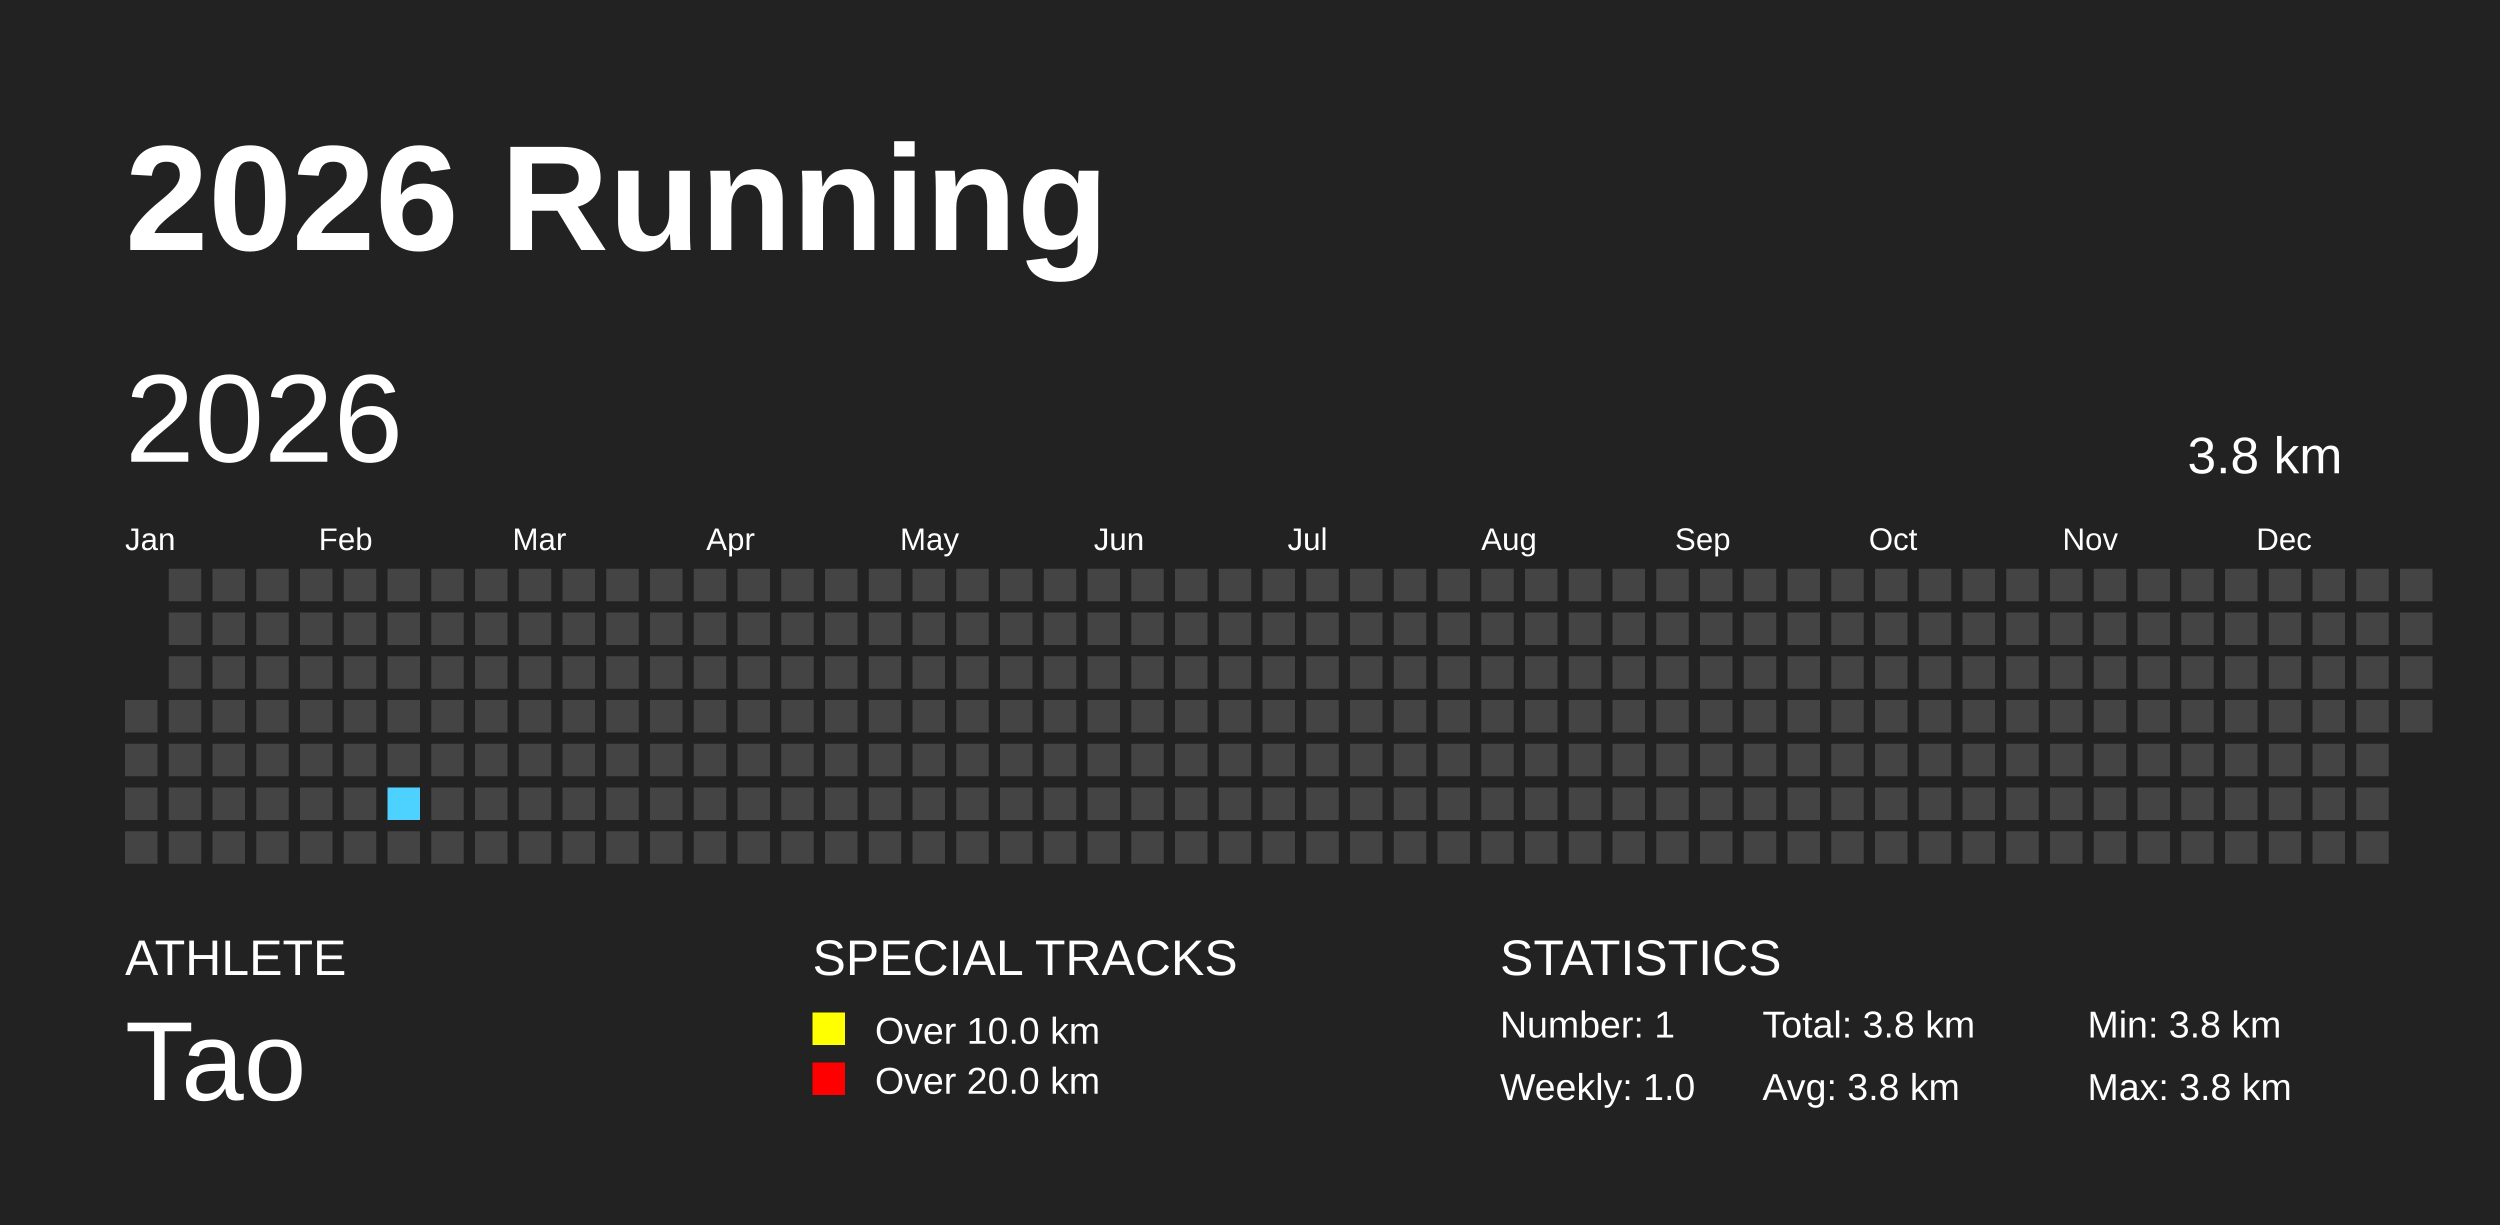
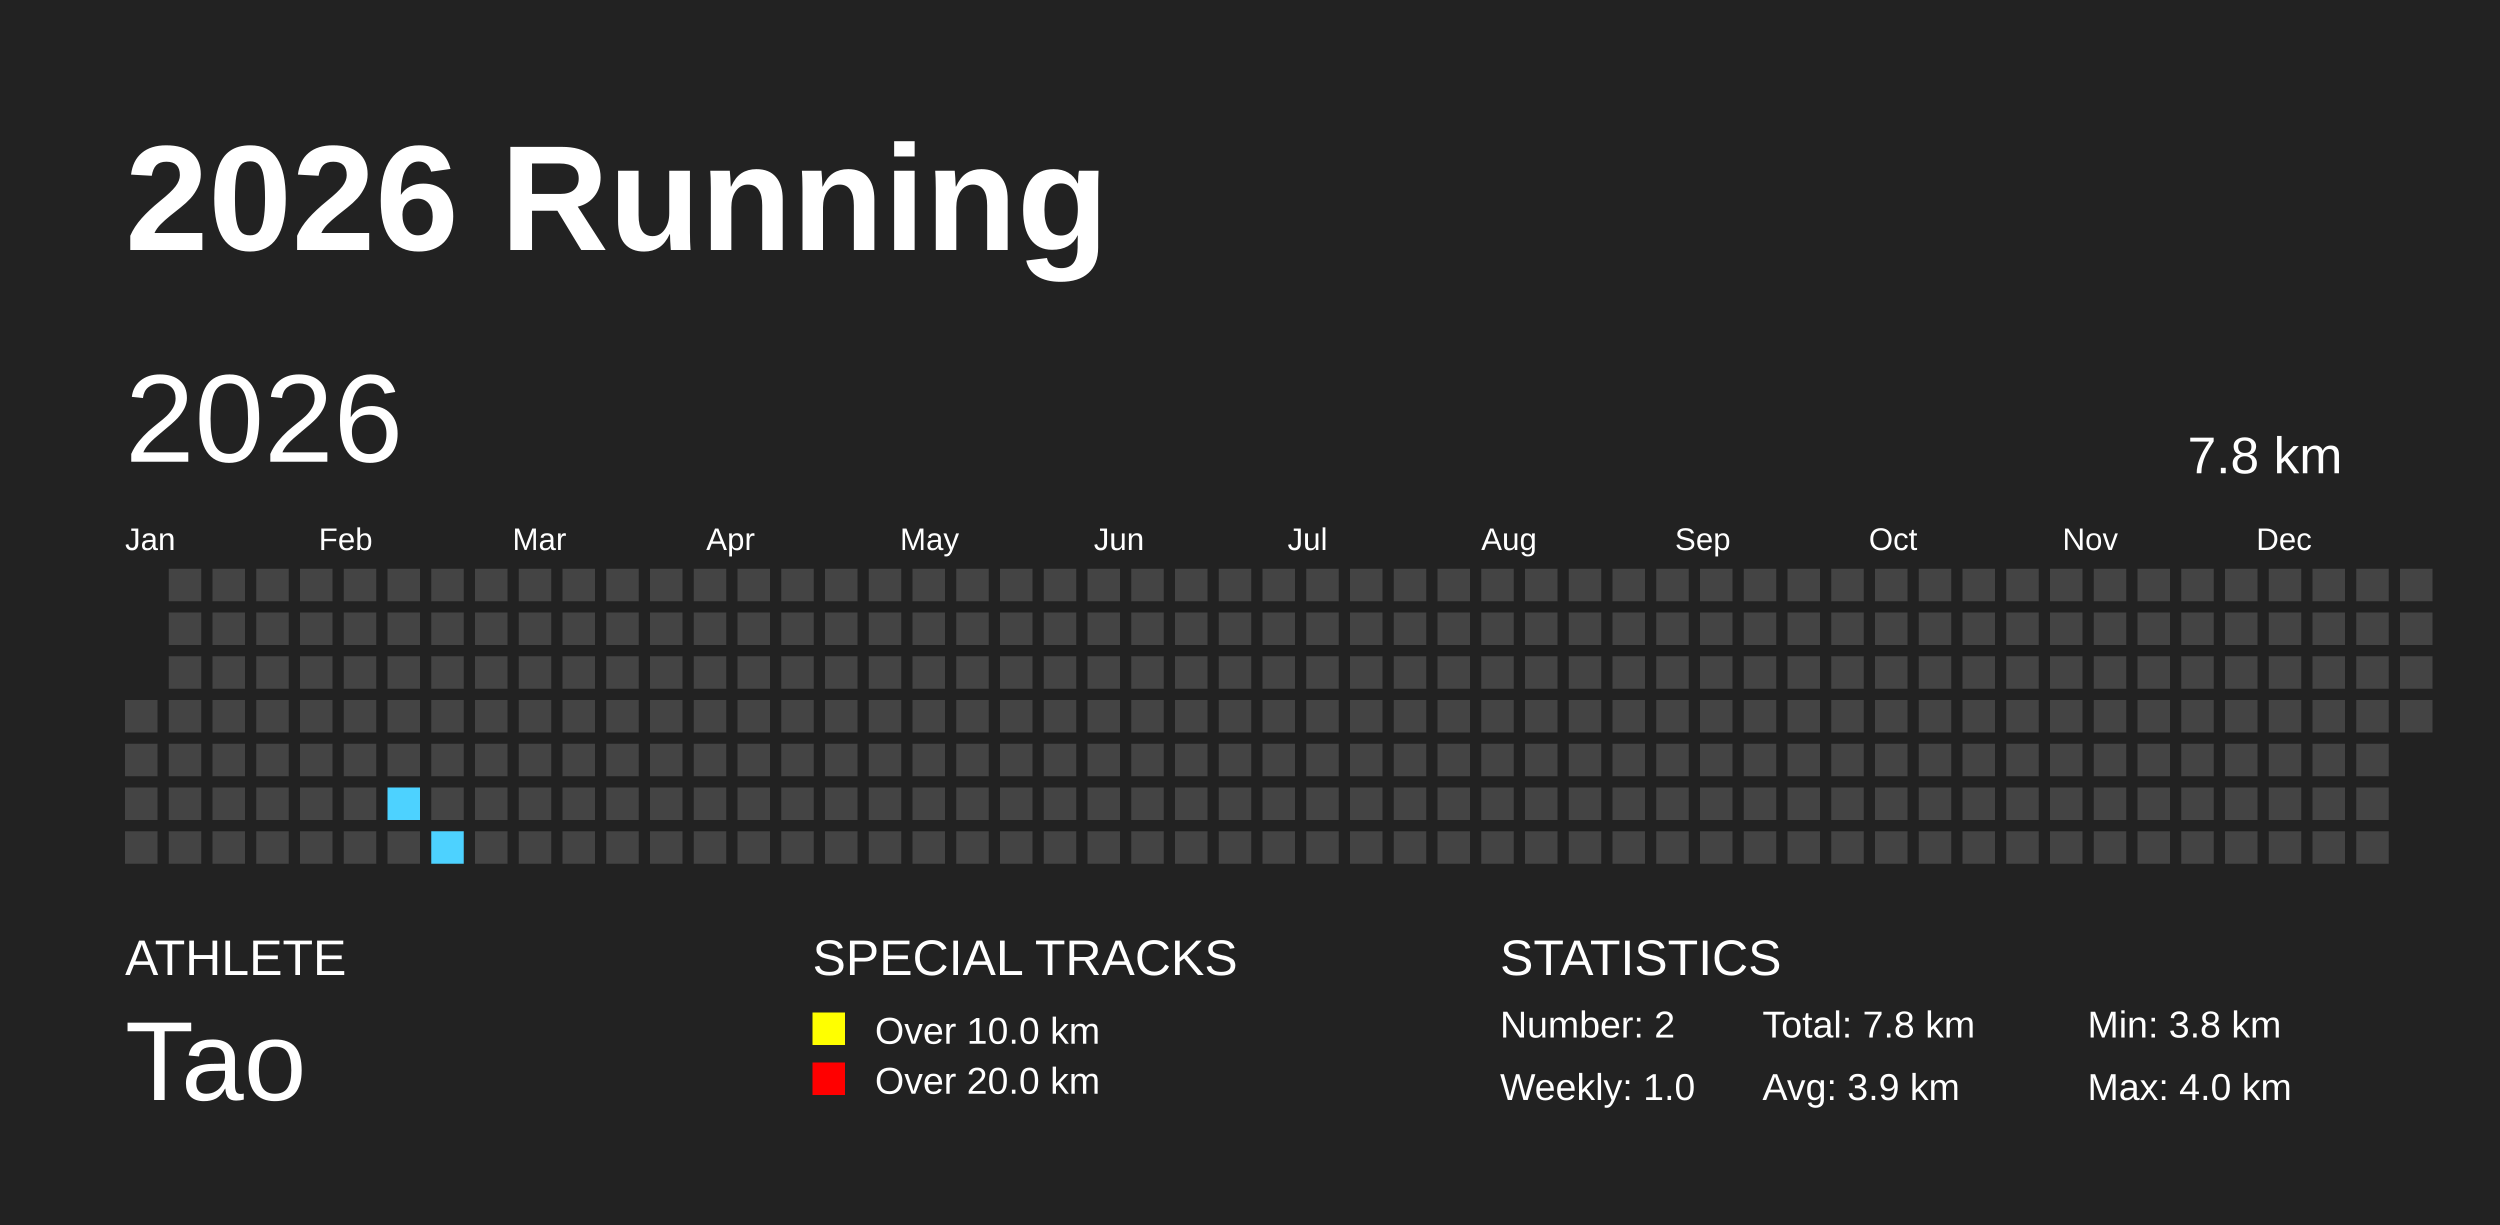
<svg xmlns="http://www.w3.org/2000/svg" baseProfile="full" height="98mm" version="1.1" viewBox="0,0,200,98" width="200mm">
  <defs />
  <rect fill="#222222" height="98" width="200" x="0" y="0" />
  <text fill="#FFFFFF" style="font-size:12px; font-family:Arial; font-weight:bold;" x="10" y="20">2026 Running</text>
  <text fill="#FFFFFF" style="font-size:4px; font-family:Arial" x="10" y="78">ATHLETE</text>
  <text fill="#FFFFFF" style="font-size:9px; font-family:Arial" x="10" y="88">Tao</text>
  <text fill="#FFFFFF" style="font-size:4px; font-family:Arial" x="65" y="78">SPECIAL TRACKS</text>
  <rect fill="yellow" height="2.6" width="2.6" x="65" y="81" />
  <text fill="#FFFFFF" style="font-size:3px; font-family:Arial" x="70" y="83.5">Over 10.0 km</text>
  <rect fill="red" height="2.6" width="2.6" x="65" y="85" />
  <text fill="#FFFFFF" style="font-size:3px; font-family:Arial" x="70" y="87.5">Over 20.0 km</text>
  <text fill="#FFFFFF" style="font-size:4px; font-family:Arial" x="120" y="78">STATISTICS</text>
-   <text fill="#FFFFFF" style="font-size:3px; font-family:Arial" x="120" y="83">Number: 1</text>
+   <text fill="#FFFFFF" style="font-size:3px; font-family:Arial" x="120" y="83">Number: 2</text>
  <text fill="#FFFFFF" style="font-size:3px; font-family:Arial" x="120" y="88">Weekly: 1.0</text>
-   <text fill="#FFFFFF" style="font-size:3px; font-family:Arial" x="141" y="83">Total: 3.8 km</text>
-   <text fill="#FFFFFF" style="font-size:3px; font-family:Arial" x="141" y="88">Avg: 3.8 km</text>
+   <text fill="#FFFFFF" style="font-size:3px; font-family:Arial" x="141" y="83">Total: 7.8 km</text>
+   <text fill="#FFFFFF" style="font-size:3px; font-family:Arial" x="141" y="88">Avg: 3.9 km</text>
  <text fill="#FFFFFF" style="font-size:3px; font-family:Arial" x="167" y="83">Min: 3.8 km</text>
-   <text fill="#FFFFFF" style="font-size:3px; font-family:Arial" x="167" y="88">Max: 3.8 km</text>
+   <text fill="#FFFFFF" style="font-size:3px; font-family:Arial" x="167" y="88">Max: 4.0 km</text>
  <text dominant-baseline="hanging" fill="#FFFFFF" style="font-size:10.0px; font-family:Arial;" x="10" y="30">2026</text>
-   <text dominant-baseline="hanging" fill="#FFFFFF" style="font-size:4.125px; font-family:Arial;" x="175" y="35">3.8 km</text>
+   <text dominant-baseline="hanging" fill="#FFFFFF" style="font-size:4.125px; font-family:Arial;" x="175" y="35">7.8 km</text>
  <text fill="#FFFFFF" style="font-size:2.5px; font-family:Arial" x="10.0" y="44">Jan</text>
  <text fill="#FFFFFF" style="font-size:2.5px; font-family:Arial" x="25.5" y="44">Feb</text>
  <text fill="#FFFFFF" style="font-size:2.5px; font-family:Arial" x="41.0" y="44">Mar</text>
  <text fill="#FFFFFF" style="font-size:2.5px; font-family:Arial" x="56.5" y="44">Apr</text>
  <text fill="#FFFFFF" style="font-size:2.5px; font-family:Arial" x="72.0" y="44">May</text>
  <text fill="#FFFFFF" style="font-size:2.5px; font-family:Arial" x="87.5" y="44">Jun</text>
  <text fill="#FFFFFF" style="font-size:2.5px; font-family:Arial" x="103.0" y="44">Jul</text>
  <text fill="#FFFFFF" style="font-size:2.5px; font-family:Arial" x="118.5" y="44">Aug</text>
  <text fill="#FFFFFF" style="font-size:2.5px; font-family:Arial" x="134.0" y="44">Sep</text>
  <text fill="#FFFFFF" style="font-size:2.5px; font-family:Arial" x="149.5" y="44">Oct</text>
  <text fill="#FFFFFF" style="font-size:2.5px; font-family:Arial" x="165.0" y="44">Nov</text>
  <text fill="#FFFFFF" style="font-size:2.5px; font-family:Arial" x="180.5" y="44">Dec</text>
  <rect fill="#444444" height="2.6" width="2.6" x="10.0" y="56.0" />
  <rect fill="#444444" height="2.6" width="2.6" x="10.0" y="59.5" />
  <rect fill="#444444" height="2.6" width="2.6" x="10.0" y="63.0" />
  <rect fill="#444444" height="2.6" width="2.6" x="10.0" y="66.5" />
  <rect fill="#444444" height="2.6" width="2.6" x="13.5" y="45.5" />
  <rect fill="#444444" height="2.6" width="2.6" x="13.5" y="49.0" />
  <rect fill="#444444" height="2.6" width="2.6" x="13.5" y="52.5" />
  <rect fill="#444444" height="2.6" width="2.6" x="13.5" y="56.0" />
  <rect fill="#444444" height="2.6" width="2.6" x="13.5" y="59.5" />
  <rect fill="#444444" height="2.6" width="2.6" x="13.5" y="63.0" />
  <rect fill="#444444" height="2.6" width="2.6" x="13.5" y="66.5" />
  <rect fill="#444444" height="2.6" width="2.6" x="17.0" y="45.5" />
  <rect fill="#444444" height="2.6" width="2.6" x="17.0" y="49.0" />
  <rect fill="#444444" height="2.6" width="2.6" x="17.0" y="52.5" />
  <rect fill="#444444" height="2.6" width="2.6" x="17.0" y="56.0" />
  <rect fill="#444444" height="2.6" width="2.6" x="17.0" y="59.5" />
  <rect fill="#444444" height="2.6" width="2.6" x="17.0" y="63.0" />
  <rect fill="#444444" height="2.6" width="2.6" x="17.0" y="66.5" />
  <rect fill="#444444" height="2.6" width="2.6" x="20.5" y="45.5" />
  <rect fill="#444444" height="2.6" width="2.6" x="20.5" y="49.0" />
  <rect fill="#444444" height="2.6" width="2.6" x="20.5" y="52.5" />
  <rect fill="#444444" height="2.6" width="2.6" x="20.5" y="56.0" />
  <rect fill="#444444" height="2.6" width="2.6" x="20.5" y="59.5" />
  <rect fill="#444444" height="2.6" width="2.6" x="20.5" y="63.0" />
  <rect fill="#444444" height="2.6" width="2.6" x="20.5" y="66.5" />
  <rect fill="#444444" height="2.6" width="2.6" x="24.0" y="45.5" />
  <rect fill="#444444" height="2.6" width="2.6" x="24.0" y="49.0" />
  <rect fill="#444444" height="2.6" width="2.6" x="24.0" y="52.5" />
  <rect fill="#444444" height="2.6" width="2.6" x="24.0" y="56.0" />
  <rect fill="#444444" height="2.6" width="2.6" x="24.0" y="59.5" />
  <rect fill="#444444" height="2.6" width="2.6" x="24.0" y="63.0" />
  <rect fill="#444444" height="2.6" width="2.6" x="24.0" y="66.5" />
  <rect fill="#444444" height="2.6" width="2.6" x="27.5" y="45.5" />
  <rect fill="#444444" height="2.6" width="2.6" x="27.5" y="49.0" />
  <rect fill="#444444" height="2.6" width="2.6" x="27.5" y="52.5" />
  <rect fill="#444444" height="2.6" width="2.6" x="27.5" y="56.0" />
  <rect fill="#444444" height="2.6" width="2.6" x="27.5" y="59.5" />
  <rect fill="#444444" height="2.6" width="2.6" x="27.5" y="63.0" />
  <rect fill="#444444" height="2.6" width="2.6" x="27.5" y="66.5" />
  <rect fill="#444444" height="2.6" width="2.6" x="31.0" y="45.5" />
  <rect fill="#444444" height="2.6" width="2.6" x="31.0" y="49.0" />
  <rect fill="#444444" height="2.6" width="2.6" x="31.0" y="52.5" />
  <rect fill="#444444" height="2.6" width="2.6" x="31.0" y="56.0" />
  <rect fill="#444444" height="2.6" width="2.6" x="31.0" y="59.5" />
  <rect fill="#4DD2FF" height="2.6" width="2.6" x="31.0" y="63.0" />
  <rect fill="#444444" height="2.6" width="2.6" x="31.0" y="66.5" />
  <rect fill="#444444" height="2.6" width="2.6" x="34.5" y="45.5" />
  <rect fill="#444444" height="2.6" width="2.6" x="34.5" y="49.0" />
  <rect fill="#444444" height="2.6" width="2.6" x="34.5" y="52.5" />
  <rect fill="#444444" height="2.6" width="2.6" x="34.5" y="56.0" />
  <rect fill="#444444" height="2.6" width="2.6" x="34.5" y="59.5" />
  <rect fill="#444444" height="2.6" width="2.6" x="34.5" y="63.0" />
-   <rect fill="#444444" height="2.6" width="2.6" x="34.5" y="66.5" />
+   <rect fill="#4DD2FF" height="2.6" width="2.6" x="34.5" y="66.5" />
  <rect fill="#444444" height="2.6" width="2.6" x="38.0" y="45.5" />
  <rect fill="#444444" height="2.6" width="2.6" x="38.0" y="49.0" />
  <rect fill="#444444" height="2.6" width="2.6" x="38.0" y="52.5" />
  <rect fill="#444444" height="2.6" width="2.6" x="38.0" y="56.0" />
  <rect fill="#444444" height="2.6" width="2.6" x="38.0" y="59.5" />
  <rect fill="#444444" height="2.6" width="2.6" x="38.0" y="63.0" />
  <rect fill="#444444" height="2.6" width="2.6" x="38.0" y="66.5" />
  <rect fill="#444444" height="2.6" width="2.6" x="41.5" y="45.5" />
  <rect fill="#444444" height="2.6" width="2.6" x="41.5" y="49.0" />
  <rect fill="#444444" height="2.6" width="2.6" x="41.5" y="52.5" />
  <rect fill="#444444" height="2.6" width="2.6" x="41.5" y="56.0" />
  <rect fill="#444444" height="2.6" width="2.6" x="41.5" y="59.5" />
  <rect fill="#444444" height="2.6" width="2.6" x="41.5" y="63.0" />
  <rect fill="#444444" height="2.6" width="2.6" x="41.5" y="66.5" />
  <rect fill="#444444" height="2.6" width="2.6" x="45.0" y="45.5" />
  <rect fill="#444444" height="2.6" width="2.6" x="45.0" y="49.0" />
  <rect fill="#444444" height="2.6" width="2.6" x="45.0" y="52.5" />
  <rect fill="#444444" height="2.6" width="2.6" x="45.0" y="56.0" />
  <rect fill="#444444" height="2.6" width="2.6" x="45.0" y="59.5" />
  <rect fill="#444444" height="2.6" width="2.6" x="45.0" y="63.0" />
  <rect fill="#444444" height="2.6" width="2.6" x="45.0" y="66.5" />
  <rect fill="#444444" height="2.6" width="2.6" x="48.5" y="45.5" />
  <rect fill="#444444" height="2.6" width="2.6" x="48.5" y="49.0" />
  <rect fill="#444444" height="2.6" width="2.6" x="48.5" y="52.5" />
  <rect fill="#444444" height="2.6" width="2.6" x="48.5" y="56.0" />
  <rect fill="#444444" height="2.6" width="2.6" x="48.5" y="59.5" />
  <rect fill="#444444" height="2.6" width="2.6" x="48.5" y="63.0" />
  <rect fill="#444444" height="2.6" width="2.6" x="48.5" y="66.5" />
  <rect fill="#444444" height="2.6" width="2.6" x="52.0" y="45.5" />
  <rect fill="#444444" height="2.6" width="2.6" x="52.0" y="49.0" />
  <rect fill="#444444" height="2.6" width="2.6" x="52.0" y="52.5" />
  <rect fill="#444444" height="2.6" width="2.6" x="52.0" y="56.0" />
  <rect fill="#444444" height="2.6" width="2.6" x="52.0" y="59.5" />
  <rect fill="#444444" height="2.6" width="2.6" x="52.0" y="63.0" />
  <rect fill="#444444" height="2.6" width="2.6" x="52.0" y="66.5" />
  <rect fill="#444444" height="2.6" width="2.6" x="55.5" y="45.5" />
  <rect fill="#444444" height="2.6" width="2.6" x="55.5" y="49.0" />
  <rect fill="#444444" height="2.6" width="2.6" x="55.5" y="52.5" />
  <rect fill="#444444" height="2.6" width="2.6" x="55.5" y="56.0" />
  <rect fill="#444444" height="2.6" width="2.6" x="55.5" y="59.5" />
  <rect fill="#444444" height="2.6" width="2.6" x="55.5" y="63.0" />
  <rect fill="#444444" height="2.6" width="2.6" x="55.5" y="66.5" />
  <rect fill="#444444" height="2.6" width="2.6" x="59.0" y="45.5" />
  <rect fill="#444444" height="2.6" width="2.6" x="59.0" y="49.0" />
  <rect fill="#444444" height="2.6" width="2.6" x="59.0" y="52.5" />
  <rect fill="#444444" height="2.6" width="2.6" x="59.0" y="56.0" />
  <rect fill="#444444" height="2.6" width="2.6" x="59.0" y="59.5" />
  <rect fill="#444444" height="2.6" width="2.6" x="59.0" y="63.0" />
  <rect fill="#444444" height="2.6" width="2.6" x="59.0" y="66.5" />
  <rect fill="#444444" height="2.6" width="2.6" x="62.5" y="45.5" />
  <rect fill="#444444" height="2.6" width="2.6" x="62.5" y="49.0" />
  <rect fill="#444444" height="2.6" width="2.6" x="62.5" y="52.5" />
  <rect fill="#444444" height="2.6" width="2.6" x="62.5" y="56.0" />
  <rect fill="#444444" height="2.6" width="2.6" x="62.5" y="59.5" />
  <rect fill="#444444" height="2.6" width="2.6" x="62.5" y="63.0" />
  <rect fill="#444444" height="2.6" width="2.6" x="62.5" y="66.5" />
  <rect fill="#444444" height="2.6" width="2.6" x="66.0" y="45.5" />
  <rect fill="#444444" height="2.6" width="2.6" x="66.0" y="49.0" />
  <rect fill="#444444" height="2.6" width="2.6" x="66.0" y="52.5" />
  <rect fill="#444444" height="2.6" width="2.6" x="66.0" y="56.0" />
  <rect fill="#444444" height="2.6" width="2.6" x="66.0" y="59.5" />
  <rect fill="#444444" height="2.6" width="2.6" x="66.0" y="63.0" />
  <rect fill="#444444" height="2.6" width="2.6" x="66.0" y="66.5" />
  <rect fill="#444444" height="2.6" width="2.6" x="69.5" y="45.5" />
  <rect fill="#444444" height="2.6" width="2.6" x="69.5" y="49.0" />
  <rect fill="#444444" height="2.6" width="2.6" x="69.5" y="52.5" />
  <rect fill="#444444" height="2.6" width="2.6" x="69.5" y="56.0" />
  <rect fill="#444444" height="2.6" width="2.6" x="69.5" y="59.5" />
  <rect fill="#444444" height="2.6" width="2.6" x="69.5" y="63.0" />
  <rect fill="#444444" height="2.6" width="2.6" x="69.5" y="66.5" />
  <rect fill="#444444" height="2.6" width="2.6" x="73.0" y="45.5" />
  <rect fill="#444444" height="2.6" width="2.6" x="73.0" y="49.0" />
  <rect fill="#444444" height="2.6" width="2.6" x="73.0" y="52.5" />
  <rect fill="#444444" height="2.6" width="2.6" x="73.0" y="56.0" />
  <rect fill="#444444" height="2.6" width="2.6" x="73.0" y="59.5" />
  <rect fill="#444444" height="2.6" width="2.6" x="73.0" y="63.0" />
  <rect fill="#444444" height="2.6" width="2.6" x="73.0" y="66.5" />
  <rect fill="#444444" height="2.6" width="2.6" x="76.5" y="45.5" />
  <rect fill="#444444" height="2.6" width="2.6" x="76.5" y="49.0" />
  <rect fill="#444444" height="2.6" width="2.6" x="76.5" y="52.5" />
  <rect fill="#444444" height="2.6" width="2.6" x="76.5" y="56.0" />
  <rect fill="#444444" height="2.6" width="2.6" x="76.5" y="59.5" />
  <rect fill="#444444" height="2.6" width="2.6" x="76.5" y="63.0" />
  <rect fill="#444444" height="2.6" width="2.6" x="76.5" y="66.5" />
  <rect fill="#444444" height="2.6" width="2.6" x="80.0" y="45.5" />
  <rect fill="#444444" height="2.6" width="2.6" x="80.0" y="49.0" />
  <rect fill="#444444" height="2.6" width="2.6" x="80.0" y="52.5" />
  <rect fill="#444444" height="2.6" width="2.6" x="80.0" y="56.0" />
  <rect fill="#444444" height="2.6" width="2.6" x="80.0" y="59.5" />
  <rect fill="#444444" height="2.6" width="2.6" x="80.0" y="63.0" />
  <rect fill="#444444" height="2.6" width="2.6" x="80.0" y="66.5" />
  <rect fill="#444444" height="2.6" width="2.6" x="83.5" y="45.5" />
  <rect fill="#444444" height="2.6" width="2.6" x="83.5" y="49.0" />
  <rect fill="#444444" height="2.6" width="2.6" x="83.5" y="52.5" />
  <rect fill="#444444" height="2.6" width="2.6" x="83.5" y="56.0" />
  <rect fill="#444444" height="2.6" width="2.6" x="83.5" y="59.5" />
  <rect fill="#444444" height="2.6" width="2.6" x="83.5" y="63.0" />
  <rect fill="#444444" height="2.6" width="2.6" x="83.5" y="66.5" />
  <rect fill="#444444" height="2.6" width="2.6" x="87.0" y="45.5" />
  <rect fill="#444444" height="2.6" width="2.6" x="87.0" y="49.0" />
  <rect fill="#444444" height="2.6" width="2.6" x="87.0" y="52.5" />
  <rect fill="#444444" height="2.6" width="2.6" x="87.0" y="56.0" />
  <rect fill="#444444" height="2.6" width="2.6" x="87.0" y="59.5" />
  <rect fill="#444444" height="2.6" width="2.6" x="87.0" y="63.0" />
  <rect fill="#444444" height="2.6" width="2.6" x="87.0" y="66.5" />
  <rect fill="#444444" height="2.6" width="2.6" x="90.5" y="45.5" />
  <rect fill="#444444" height="2.6" width="2.6" x="90.5" y="49.0" />
  <rect fill="#444444" height="2.6" width="2.6" x="90.5" y="52.5" />
  <rect fill="#444444" height="2.6" width="2.6" x="90.5" y="56.0" />
  <rect fill="#444444" height="2.6" width="2.6" x="90.5" y="59.5" />
  <rect fill="#444444" height="2.6" width="2.6" x="90.5" y="63.0" />
  <rect fill="#444444" height="2.6" width="2.6" x="90.5" y="66.5" />
  <rect fill="#444444" height="2.6" width="2.6" x="94.0" y="45.5" />
  <rect fill="#444444" height="2.6" width="2.6" x="94.0" y="49.0" />
  <rect fill="#444444" height="2.6" width="2.6" x="94.0" y="52.5" />
  <rect fill="#444444" height="2.6" width="2.6" x="94.0" y="56.0" />
  <rect fill="#444444" height="2.6" width="2.6" x="94.0" y="59.5" />
  <rect fill="#444444" height="2.6" width="2.6" x="94.0" y="63.0" />
  <rect fill="#444444" height="2.6" width="2.6" x="94.0" y="66.5" />
  <rect fill="#444444" height="2.6" width="2.6" x="97.5" y="45.5" />
  <rect fill="#444444" height="2.6" width="2.6" x="97.5" y="49.0" />
  <rect fill="#444444" height="2.6" width="2.6" x="97.5" y="52.5" />
  <rect fill="#444444" height="2.6" width="2.6" x="97.5" y="56.0" />
  <rect fill="#444444" height="2.6" width="2.6" x="97.5" y="59.5" />
  <rect fill="#444444" height="2.6" width="2.6" x="97.5" y="63.0" />
  <rect fill="#444444" height="2.6" width="2.6" x="97.5" y="66.5" />
  <rect fill="#444444" height="2.6" width="2.6" x="101.0" y="45.5" />
  <rect fill="#444444" height="2.6" width="2.6" x="101.0" y="49.0" />
  <rect fill="#444444" height="2.6" width="2.6" x="101.0" y="52.5" />
  <rect fill="#444444" height="2.6" width="2.6" x="101.0" y="56.0" />
  <rect fill="#444444" height="2.6" width="2.6" x="101.0" y="59.5" />
  <rect fill="#444444" height="2.6" width="2.6" x="101.0" y="63.0" />
  <rect fill="#444444" height="2.6" width="2.6" x="101.0" y="66.5" />
  <rect fill="#444444" height="2.6" width="2.6" x="104.5" y="45.5" />
  <rect fill="#444444" height="2.6" width="2.6" x="104.5" y="49.0" />
  <rect fill="#444444" height="2.6" width="2.6" x="104.5" y="52.5" />
  <rect fill="#444444" height="2.6" width="2.6" x="104.5" y="56.0" />
  <rect fill="#444444" height="2.6" width="2.6" x="104.5" y="59.5" />
  <rect fill="#444444" height="2.6" width="2.6" x="104.5" y="63.0" />
  <rect fill="#444444" height="2.6" width="2.6" x="104.5" y="66.5" />
  <rect fill="#444444" height="2.6" width="2.6" x="108.0" y="45.5" />
  <rect fill="#444444" height="2.6" width="2.6" x="108.0" y="49.0" />
  <rect fill="#444444" height="2.6" width="2.6" x="108.0" y="52.5" />
  <rect fill="#444444" height="2.6" width="2.6" x="108.0" y="56.0" />
  <rect fill="#444444" height="2.6" width="2.6" x="108.0" y="59.5" />
  <rect fill="#444444" height="2.6" width="2.6" x="108.0" y="63.0" />
  <rect fill="#444444" height="2.6" width="2.6" x="108.0" y="66.5" />
  <rect fill="#444444" height="2.6" width="2.6" x="111.5" y="45.5" />
  <rect fill="#444444" height="2.6" width="2.6" x="111.5" y="49.0" />
  <rect fill="#444444" height="2.6" width="2.6" x="111.5" y="52.5" />
  <rect fill="#444444" height="2.6" width="2.6" x="111.5" y="56.0" />
  <rect fill="#444444" height="2.6" width="2.6" x="111.5" y="59.5" />
  <rect fill="#444444" height="2.6" width="2.6" x="111.5" y="63.0" />
  <rect fill="#444444" height="2.6" width="2.6" x="111.5" y="66.5" />
  <rect fill="#444444" height="2.6" width="2.6" x="115.0" y="45.5" />
  <rect fill="#444444" height="2.6" width="2.6" x="115.0" y="49.0" />
  <rect fill="#444444" height="2.6" width="2.6" x="115.0" y="52.5" />
  <rect fill="#444444" height="2.6" width="2.6" x="115.0" y="56.0" />
  <rect fill="#444444" height="2.6" width="2.6" x="115.0" y="59.5" />
  <rect fill="#444444" height="2.6" width="2.6" x="115.0" y="63.0" />
  <rect fill="#444444" height="2.6" width="2.6" x="115.0" y="66.5" />
  <rect fill="#444444" height="2.6" width="2.6" x="118.5" y="45.5" />
  <rect fill="#444444" height="2.6" width="2.6" x="118.5" y="49.0" />
  <rect fill="#444444" height="2.6" width="2.6" x="118.5" y="52.5" />
  <rect fill="#444444" height="2.6" width="2.6" x="118.5" y="56.0" />
  <rect fill="#444444" height="2.6" width="2.6" x="118.5" y="59.5" />
  <rect fill="#444444" height="2.6" width="2.6" x="118.5" y="63.0" />
  <rect fill="#444444" height="2.6" width="2.6" x="118.5" y="66.5" />
  <rect fill="#444444" height="2.6" width="2.6" x="122.0" y="45.5" />
  <rect fill="#444444" height="2.6" width="2.6" x="122.0" y="49.0" />
  <rect fill="#444444" height="2.6" width="2.6" x="122.0" y="52.5" />
  <rect fill="#444444" height="2.6" width="2.6" x="122.0" y="56.0" />
  <rect fill="#444444" height="2.6" width="2.6" x="122.0" y="59.5" />
  <rect fill="#444444" height="2.6" width="2.6" x="122.0" y="63.0" />
  <rect fill="#444444" height="2.6" width="2.6" x="122.0" y="66.5" />
  <rect fill="#444444" height="2.6" width="2.6" x="125.5" y="45.5" />
  <rect fill="#444444" height="2.6" width="2.6" x="125.5" y="49.0" />
  <rect fill="#444444" height="2.6" width="2.6" x="125.5" y="52.5" />
  <rect fill="#444444" height="2.6" width="2.6" x="125.5" y="56.0" />
  <rect fill="#444444" height="2.6" width="2.6" x="125.5" y="59.5" />
  <rect fill="#444444" height="2.6" width="2.6" x="125.5" y="63.0" />
  <rect fill="#444444" height="2.6" width="2.6" x="125.5" y="66.5" />
  <rect fill="#444444" height="2.6" width="2.6" x="129.0" y="45.5" />
  <rect fill="#444444" height="2.6" width="2.6" x="129.0" y="49.0" />
  <rect fill="#444444" height="2.6" width="2.6" x="129.0" y="52.5" />
  <rect fill="#444444" height="2.6" width="2.6" x="129.0" y="56.0" />
  <rect fill="#444444" height="2.6" width="2.6" x="129.0" y="59.5" />
  <rect fill="#444444" height="2.6" width="2.6" x="129.0" y="63.0" />
  <rect fill="#444444" height="2.6" width="2.6" x="129.0" y="66.5" />
  <rect fill="#444444" height="2.6" width="2.6" x="132.5" y="45.5" />
  <rect fill="#444444" height="2.6" width="2.6" x="132.5" y="49.0" />
  <rect fill="#444444" height="2.6" width="2.6" x="132.5" y="52.5" />
  <rect fill="#444444" height="2.6" width="2.6" x="132.5" y="56.0" />
  <rect fill="#444444" height="2.6" width="2.6" x="132.5" y="59.5" />
  <rect fill="#444444" height="2.6" width="2.6" x="132.5" y="63.0" />
  <rect fill="#444444" height="2.6" width="2.6" x="132.5" y="66.5" />
  <rect fill="#444444" height="2.6" width="2.6" x="136.0" y="45.5" />
  <rect fill="#444444" height="2.6" width="2.6" x="136.0" y="49.0" />
  <rect fill="#444444" height="2.6" width="2.6" x="136.0" y="52.5" />
  <rect fill="#444444" height="2.6" width="2.6" x="136.0" y="56.0" />
  <rect fill="#444444" height="2.6" width="2.6" x="136.0" y="59.5" />
  <rect fill="#444444" height="2.6" width="2.6" x="136.0" y="63.0" />
  <rect fill="#444444" height="2.6" width="2.6" x="136.0" y="66.5" />
  <rect fill="#444444" height="2.6" width="2.6" x="139.5" y="45.5" />
  <rect fill="#444444" height="2.6" width="2.6" x="139.5" y="49.0" />
  <rect fill="#444444" height="2.6" width="2.6" x="139.5" y="52.5" />
  <rect fill="#444444" height="2.6" width="2.6" x="139.5" y="56.0" />
  <rect fill="#444444" height="2.6" width="2.6" x="139.5" y="59.5" />
  <rect fill="#444444" height="2.6" width="2.6" x="139.5" y="63.0" />
  <rect fill="#444444" height="2.6" width="2.6" x="139.5" y="66.5" />
  <rect fill="#444444" height="2.6" width="2.6" x="143.0" y="45.5" />
  <rect fill="#444444" height="2.6" width="2.6" x="143.0" y="49.0" />
  <rect fill="#444444" height="2.6" width="2.6" x="143.0" y="52.5" />
  <rect fill="#444444" height="2.6" width="2.6" x="143.0" y="56.0" />
  <rect fill="#444444" height="2.6" width="2.6" x="143.0" y="59.5" />
  <rect fill="#444444" height="2.6" width="2.6" x="143.0" y="63.0" />
  <rect fill="#444444" height="2.6" width="2.6" x="143.0" y="66.5" />
  <rect fill="#444444" height="2.6" width="2.6" x="146.5" y="45.5" />
  <rect fill="#444444" height="2.6" width="2.6" x="146.5" y="49.0" />
  <rect fill="#444444" height="2.6" width="2.6" x="146.5" y="52.5" />
  <rect fill="#444444" height="2.6" width="2.6" x="146.5" y="56.0" />
  <rect fill="#444444" height="2.6" width="2.6" x="146.5" y="59.5" />
  <rect fill="#444444" height="2.6" width="2.6" x="146.5" y="63.0" />
  <rect fill="#444444" height="2.6" width="2.6" x="146.5" y="66.5" />
  <rect fill="#444444" height="2.6" width="2.6" x="150.0" y="45.5" />
  <rect fill="#444444" height="2.6" width="2.6" x="150.0" y="49.0" />
  <rect fill="#444444" height="2.6" width="2.6" x="150.0" y="52.5" />
  <rect fill="#444444" height="2.6" width="2.6" x="150.0" y="56.0" />
  <rect fill="#444444" height="2.6" width="2.6" x="150.0" y="59.5" />
  <rect fill="#444444" height="2.6" width="2.6" x="150.0" y="63.0" />
  <rect fill="#444444" height="2.6" width="2.6" x="150.0" y="66.5" />
  <rect fill="#444444" height="2.6" width="2.6" x="153.5" y="45.5" />
  <rect fill="#444444" height="2.6" width="2.6" x="153.5" y="49.0" />
  <rect fill="#444444" height="2.6" width="2.6" x="153.5" y="52.5" />
  <rect fill="#444444" height="2.6" width="2.6" x="153.5" y="56.0" />
  <rect fill="#444444" height="2.6" width="2.6" x="153.5" y="59.5" />
  <rect fill="#444444" height="2.6" width="2.6" x="153.5" y="63.0" />
  <rect fill="#444444" height="2.6" width="2.6" x="153.5" y="66.5" />
  <rect fill="#444444" height="2.6" width="2.6" x="157.0" y="45.5" />
  <rect fill="#444444" height="2.6" width="2.6" x="157.0" y="49.0" />
  <rect fill="#444444" height="2.6" width="2.6" x="157.0" y="52.5" />
  <rect fill="#444444" height="2.6" width="2.6" x="157.0" y="56.0" />
  <rect fill="#444444" height="2.6" width="2.6" x="157.0" y="59.5" />
  <rect fill="#444444" height="2.6" width="2.6" x="157.0" y="63.0" />
  <rect fill="#444444" height="2.6" width="2.6" x="157.0" y="66.5" />
  <rect fill="#444444" height="2.6" width="2.6" x="160.5" y="45.5" />
  <rect fill="#444444" height="2.6" width="2.6" x="160.5" y="49.0" />
  <rect fill="#444444" height="2.6" width="2.6" x="160.5" y="52.5" />
  <rect fill="#444444" height="2.6" width="2.6" x="160.5" y="56.0" />
  <rect fill="#444444" height="2.6" width="2.6" x="160.5" y="59.5" />
  <rect fill="#444444" height="2.6" width="2.6" x="160.5" y="63.0" />
  <rect fill="#444444" height="2.6" width="2.6" x="160.5" y="66.5" />
  <rect fill="#444444" height="2.6" width="2.6" x="164.0" y="45.5" />
  <rect fill="#444444" height="2.6" width="2.6" x="164.0" y="49.0" />
  <rect fill="#444444" height="2.6" width="2.6" x="164.0" y="52.5" />
  <rect fill="#444444" height="2.6" width="2.6" x="164.0" y="56.0" />
  <rect fill="#444444" height="2.6" width="2.6" x="164.0" y="59.5" />
  <rect fill="#444444" height="2.6" width="2.6" x="164.0" y="63.0" />
  <rect fill="#444444" height="2.6" width="2.6" x="164.0" y="66.5" />
  <rect fill="#444444" height="2.6" width="2.6" x="167.5" y="45.5" />
  <rect fill="#444444" height="2.6" width="2.6" x="167.5" y="49.0" />
  <rect fill="#444444" height="2.6" width="2.6" x="167.5" y="52.5" />
  <rect fill="#444444" height="2.6" width="2.6" x="167.5" y="56.0" />
  <rect fill="#444444" height="2.6" width="2.6" x="167.5" y="59.5" />
  <rect fill="#444444" height="2.6" width="2.6" x="167.5" y="63.0" />
  <rect fill="#444444" height="2.6" width="2.6" x="167.5" y="66.5" />
  <rect fill="#444444" height="2.6" width="2.6" x="171.0" y="45.5" />
  <rect fill="#444444" height="2.6" width="2.6" x="171.0" y="49.0" />
  <rect fill="#444444" height="2.6" width="2.6" x="171.0" y="52.5" />
  <rect fill="#444444" height="2.6" width="2.6" x="171.0" y="56.0" />
  <rect fill="#444444" height="2.6" width="2.6" x="171.0" y="59.5" />
  <rect fill="#444444" height="2.6" width="2.6" x="171.0" y="63.0" />
  <rect fill="#444444" height="2.6" width="2.6" x="171.0" y="66.5" />
  <rect fill="#444444" height="2.6" width="2.6" x="174.5" y="45.5" />
  <rect fill="#444444" height="2.6" width="2.6" x="174.5" y="49.0" />
  <rect fill="#444444" height="2.6" width="2.6" x="174.5" y="52.5" />
  <rect fill="#444444" height="2.6" width="2.6" x="174.5" y="56.0" />
  <rect fill="#444444" height="2.6" width="2.6" x="174.5" y="59.5" />
  <rect fill="#444444" height="2.6" width="2.6" x="174.5" y="63.0" />
  <rect fill="#444444" height="2.6" width="2.6" x="174.5" y="66.5" />
  <rect fill="#444444" height="2.6" width="2.6" x="178.0" y="45.5" />
  <rect fill="#444444" height="2.6" width="2.6" x="178.0" y="49.0" />
  <rect fill="#444444" height="2.6" width="2.6" x="178.0" y="52.5" />
  <rect fill="#444444" height="2.6" width="2.6" x="178.0" y="56.0" />
  <rect fill="#444444" height="2.6" width="2.6" x="178.0" y="59.5" />
  <rect fill="#444444" height="2.6" width="2.6" x="178.0" y="63.0" />
  <rect fill="#444444" height="2.6" width="2.6" x="178.0" y="66.5" />
  <rect fill="#444444" height="2.6" width="2.6" x="181.5" y="45.5" />
  <rect fill="#444444" height="2.6" width="2.6" x="181.5" y="49.0" />
  <rect fill="#444444" height="2.6" width="2.6" x="181.5" y="52.5" />
  <rect fill="#444444" height="2.6" width="2.6" x="181.5" y="56.0" />
  <rect fill="#444444" height="2.6" width="2.6" x="181.5" y="59.5" />
  <rect fill="#444444" height="2.6" width="2.6" x="181.5" y="63.0" />
  <rect fill="#444444" height="2.6" width="2.6" x="181.5" y="66.5" />
  <rect fill="#444444" height="2.6" width="2.6" x="185.0" y="45.5" />
  <rect fill="#444444" height="2.6" width="2.6" x="185.0" y="49.0" />
  <rect fill="#444444" height="2.6" width="2.6" x="185.0" y="52.5" />
  <rect fill="#444444" height="2.6" width="2.6" x="185.0" y="56.0" />
  <rect fill="#444444" height="2.6" width="2.6" x="185.0" y="59.5" />
  <rect fill="#444444" height="2.6" width="2.6" x="185.0" y="63.0" />
  <rect fill="#444444" height="2.6" width="2.6" x="185.0" y="66.5" />
  <rect fill="#444444" height="2.6" width="2.6" x="188.5" y="45.5" />
  <rect fill="#444444" height="2.6" width="2.6" x="188.5" y="49.0" />
  <rect fill="#444444" height="2.6" width="2.6" x="188.5" y="52.5" />
  <rect fill="#444444" height="2.6" width="2.6" x="188.5" y="56.0" />
  <rect fill="#444444" height="2.6" width="2.6" x="188.5" y="59.5" />
  <rect fill="#444444" height="2.6" width="2.6" x="188.5" y="63.0" />
  <rect fill="#444444" height="2.6" width="2.6" x="188.5" y="66.5" />
  <rect fill="#444444" height="2.6" width="2.6" x="192.0" y="45.5" />
  <rect fill="#444444" height="2.6" width="2.6" x="192.0" y="49.0" />
  <rect fill="#444444" height="2.6" width="2.6" x="192.0" y="52.5" />
  <rect fill="#444444" height="2.6" width="2.6" x="192.0" y="56.0" />
</svg>
